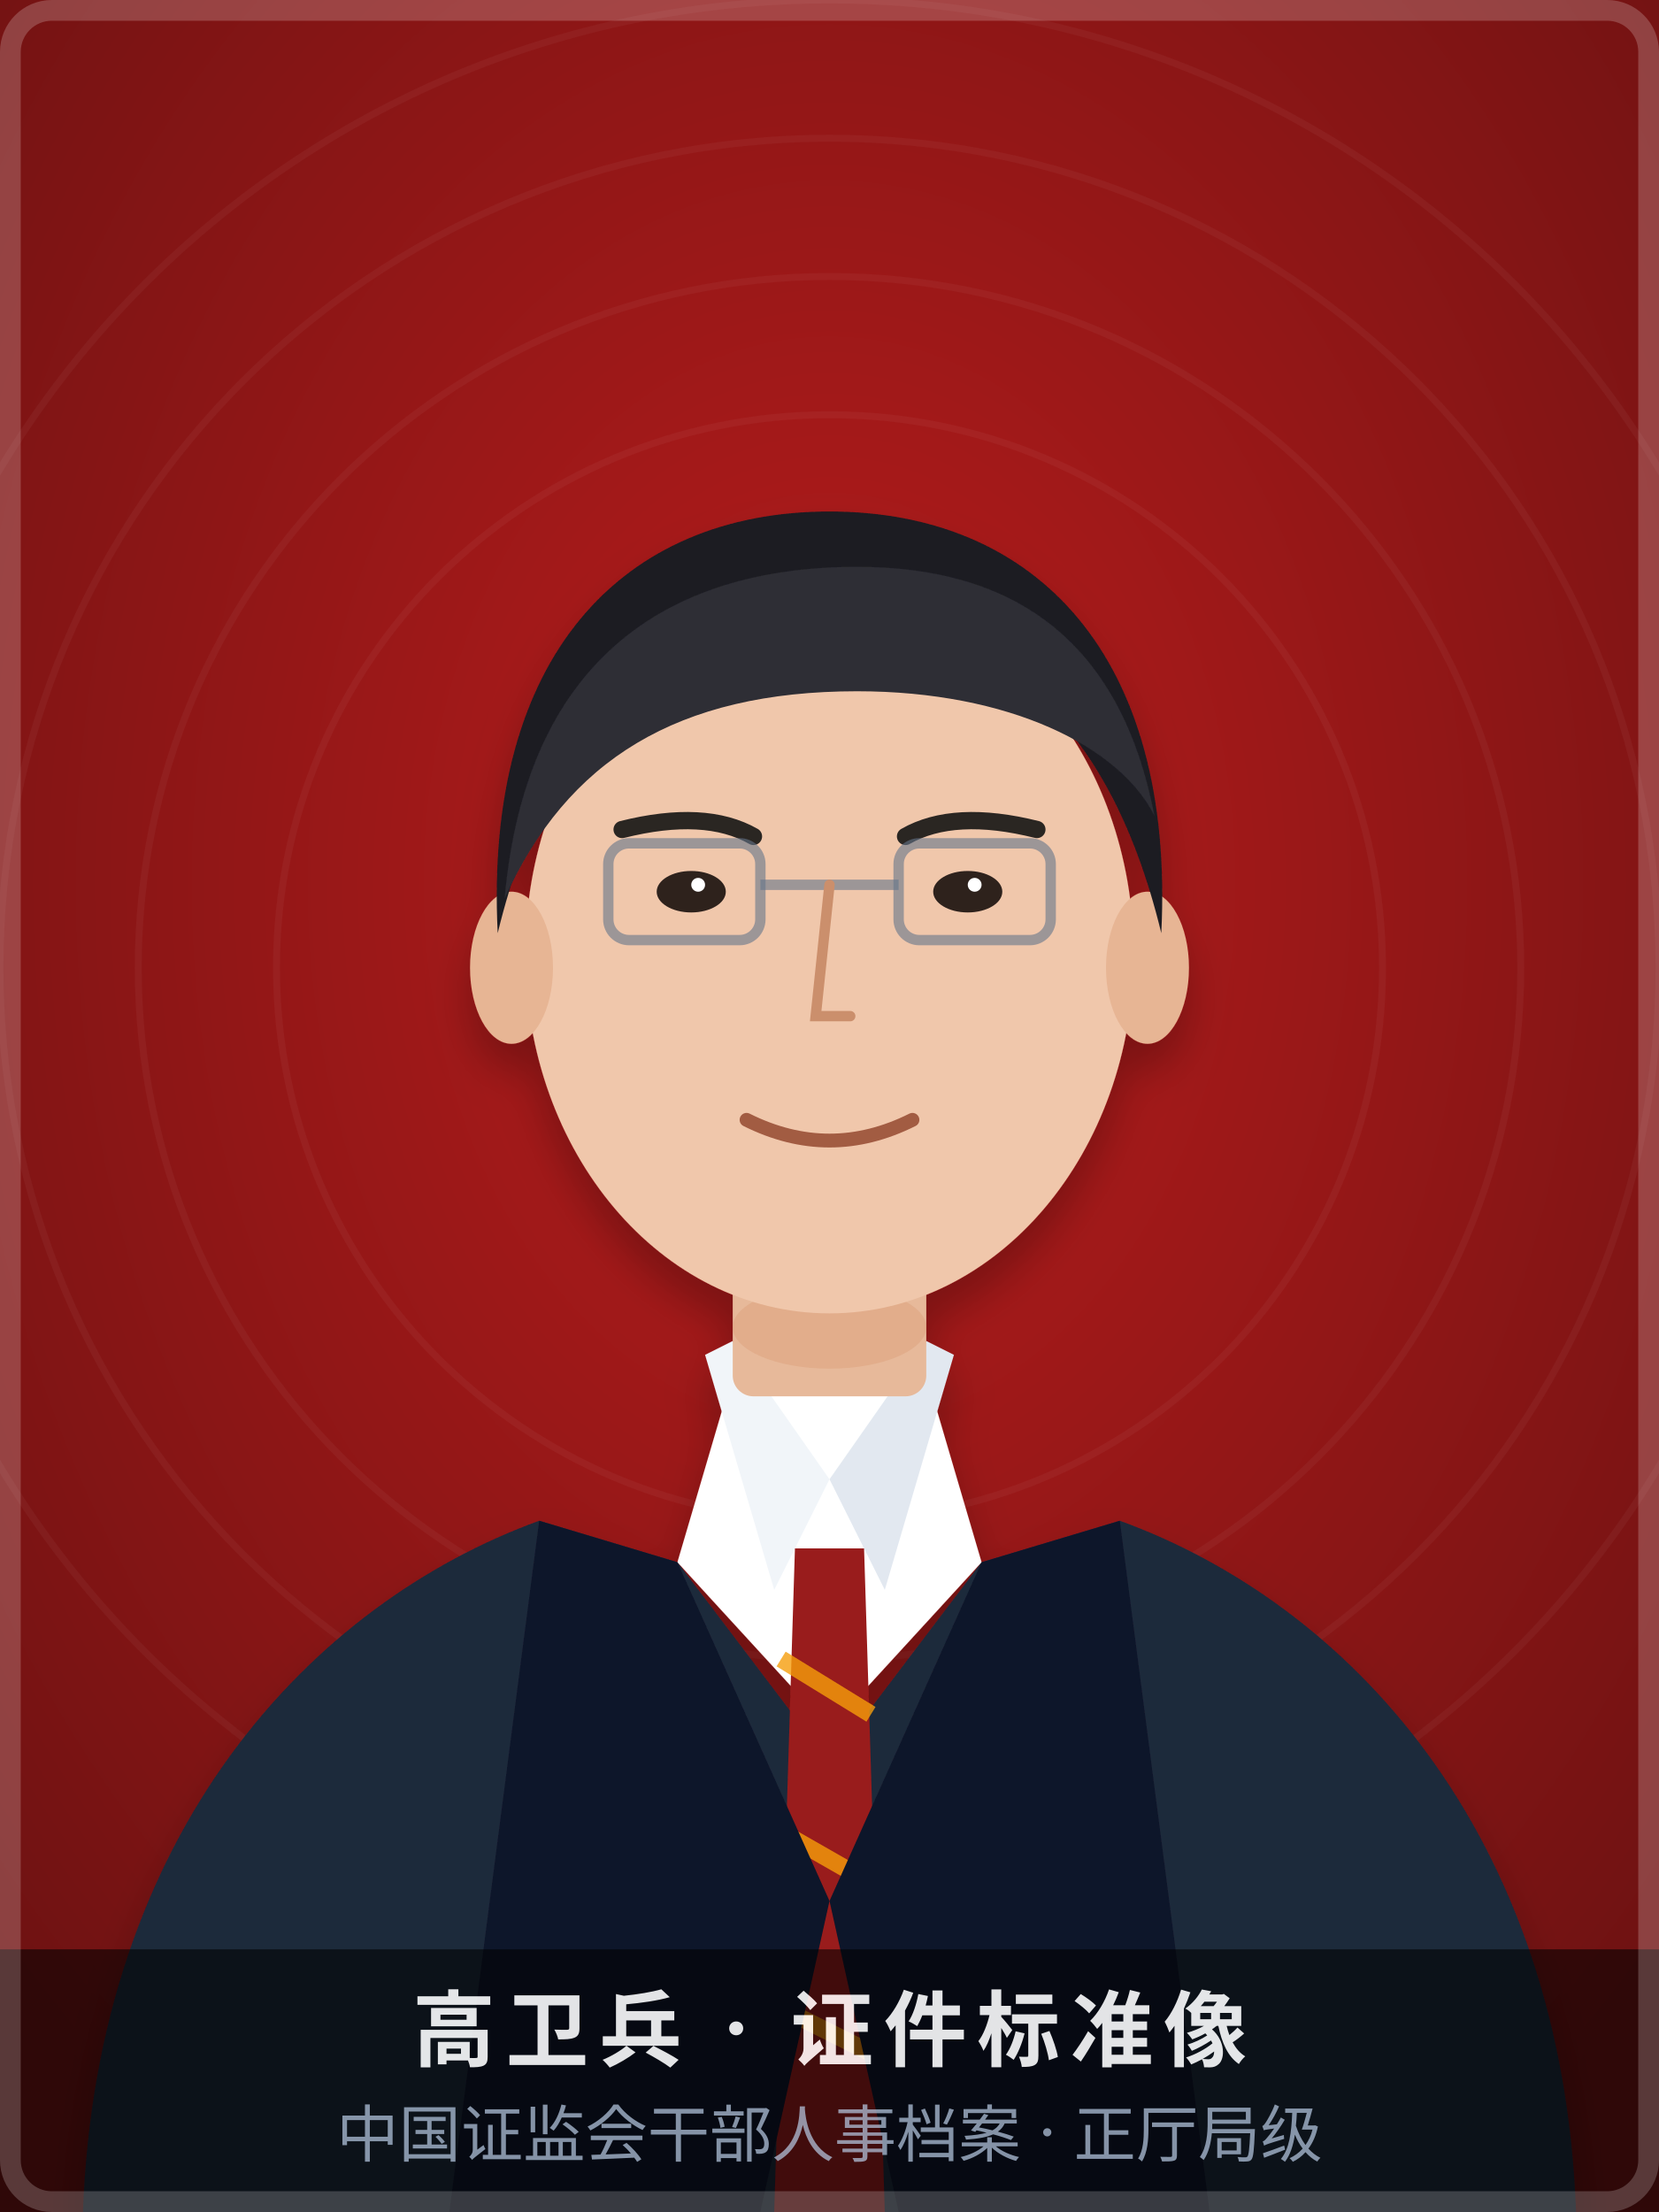
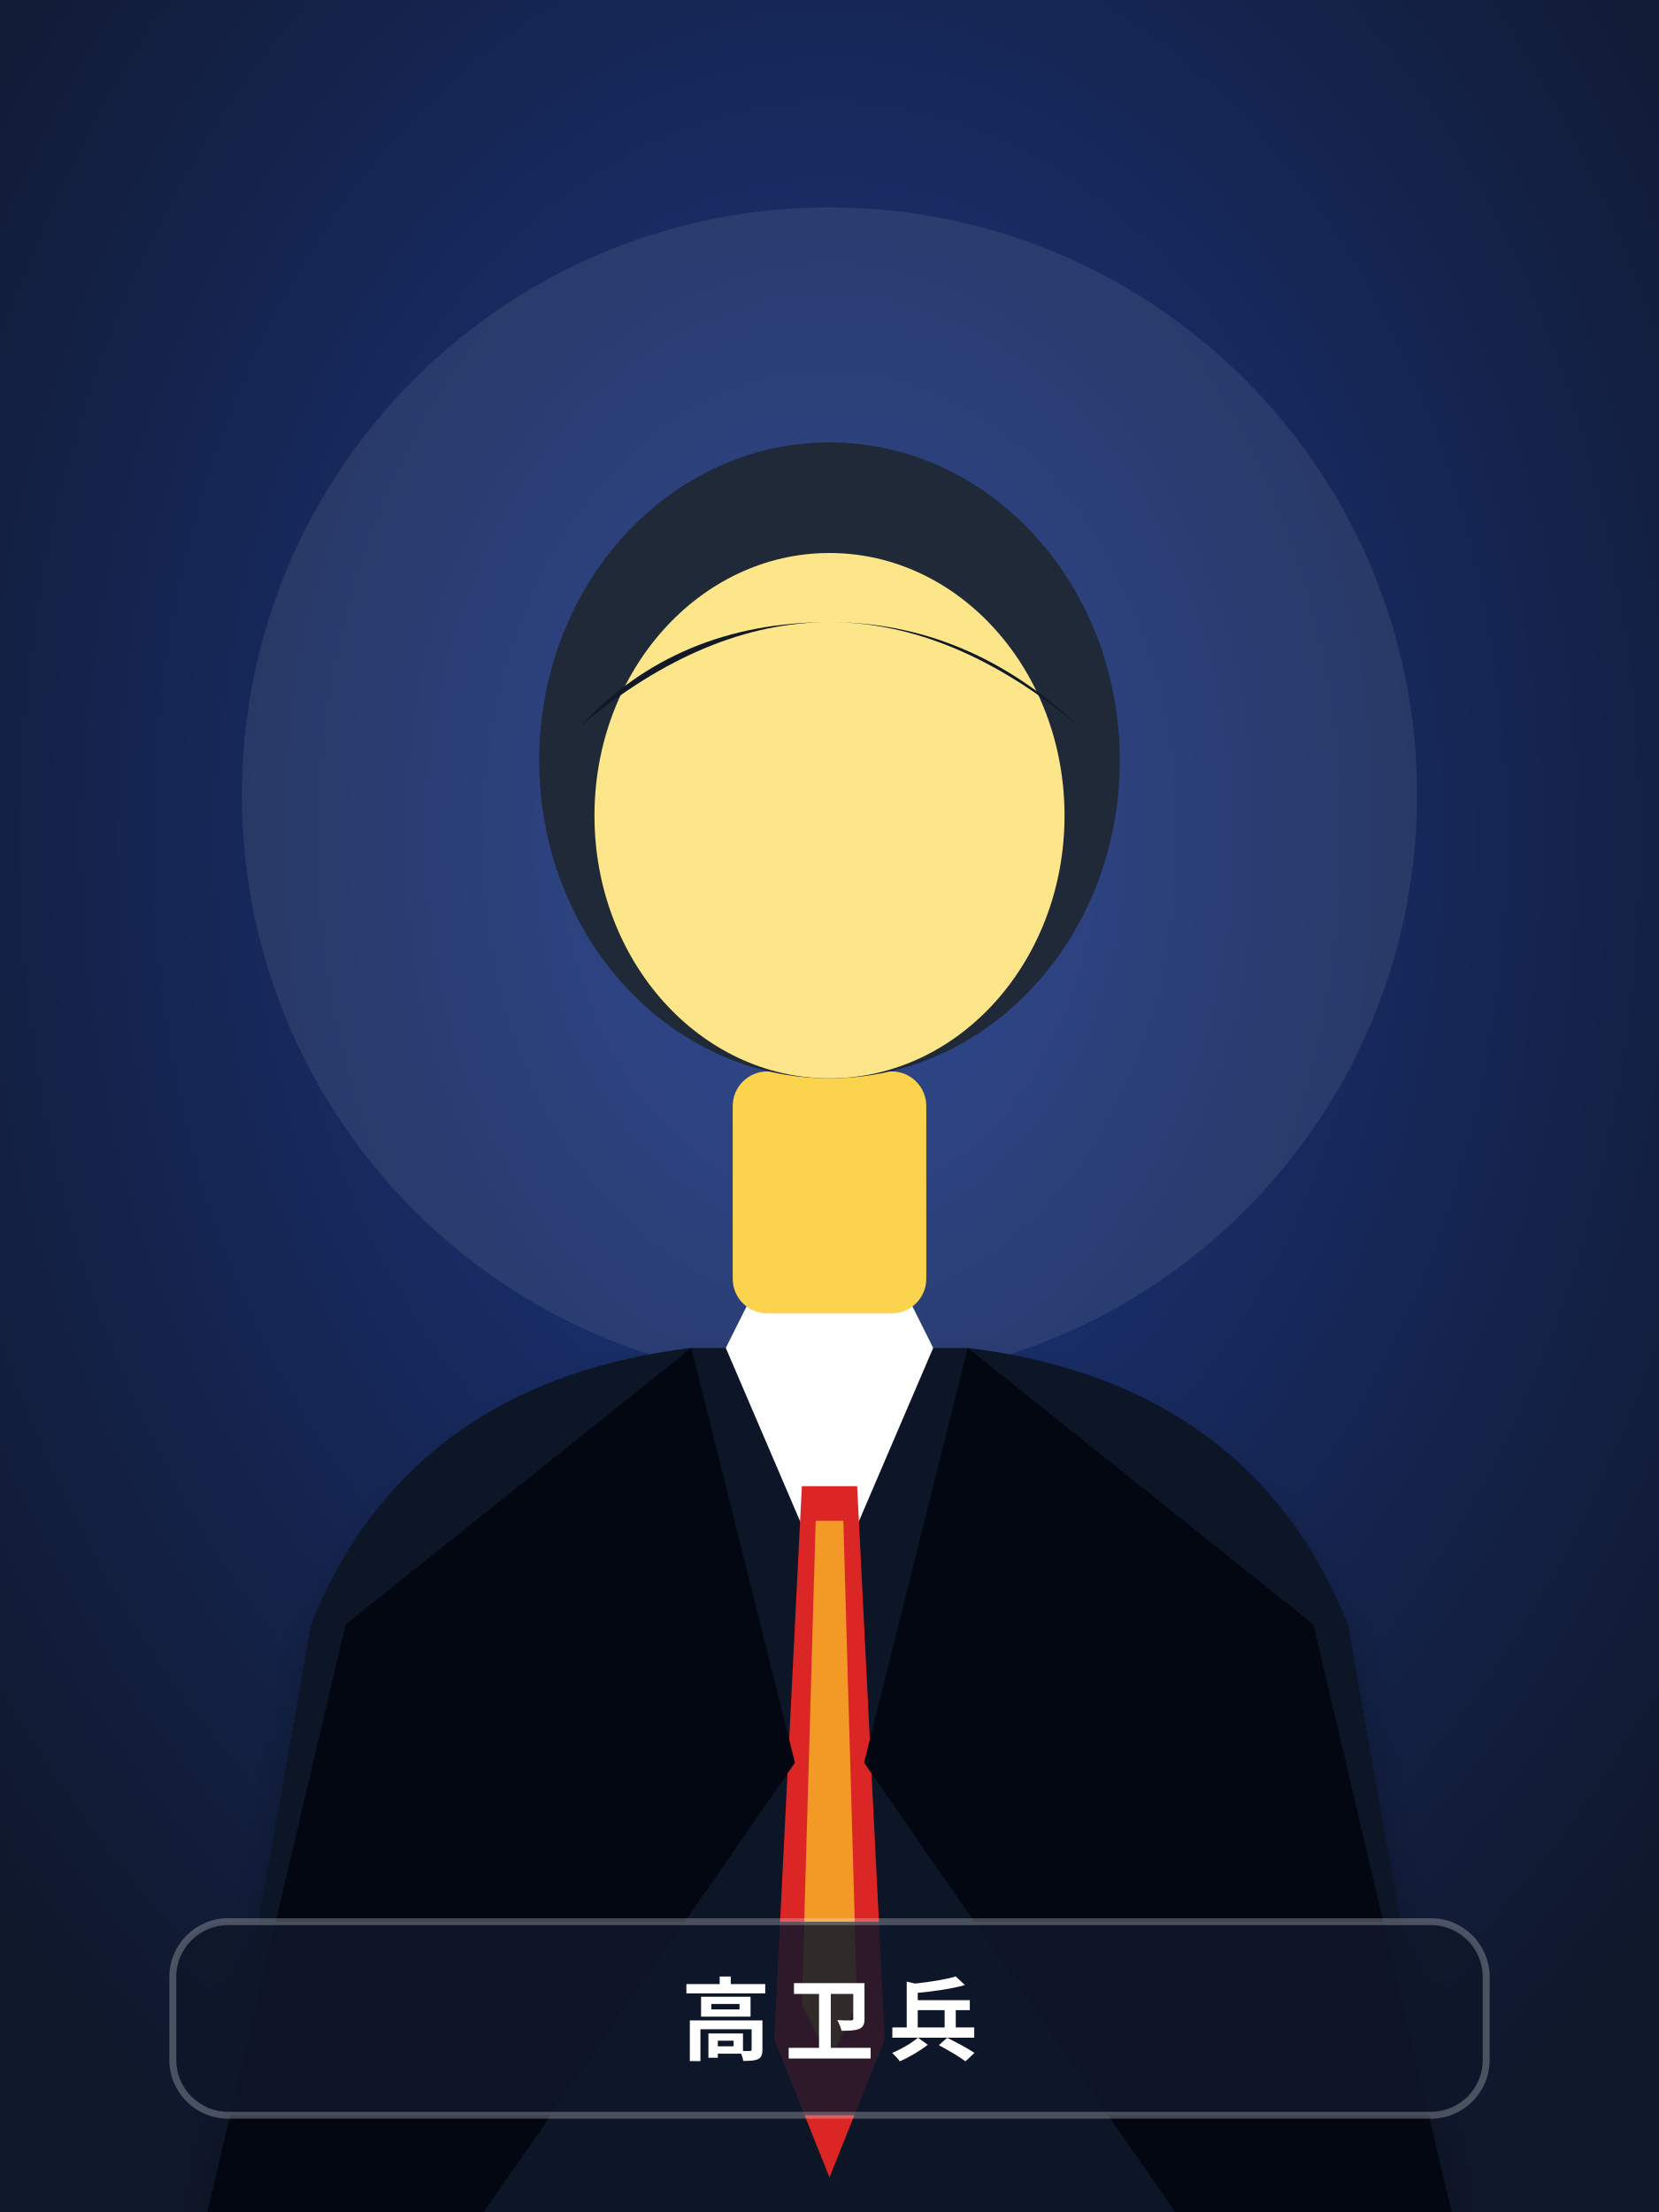
<svg xmlns="http://www.w3.org/2000/svg" viewBox="0 0 240 320" width="240" height="320">
  <defs>
-     <radialGradient id="bgGrad-gao-weibing" cx="50%" cy="40%" r="70%">
-       <stop offset="0%" stop-color="#b91c1c" />
-       <stop offset="100%" stop-color="#6e1212" />
+     <radialGradient id="bgGrad-gao-weibing" cx="50%" cy="38%" r="70%">
+       <stop offset="0%" stop-color="#1e3a8a" />
+       <stop offset="100%" stop-color="#0f172a" />
    </radialGradient>
    <filter id="shadow-gao-weibing" x="-10%" y="-10%" width="120%" height="120%">
      <feDropShadow dx="0" dy="4" stdDeviation="3" flood-opacity="0.25" />
    </filter>
  </defs>
  <rect width="240" height="320" fill="url(#bgGrad-gao-weibing)" />
-   <g opacity="0.04" stroke="#ffffff" stroke-width="1" fill="none">
-     <circle cx="120" cy="140" r="80" />
-     <circle cx="120" cy="140" r="100" />
-     <circle cx="120" cy="140" r="120" />
-     <circle cx="120" cy="140" r="140" />
-   </g>
-   <g filter="url(#shadow-gao-weibing)">
-     <path d="M 12 320 C 14 265, 45 232, 78 220 L 98 226 L 120 255 L 142 226 L 162 220 C 195 232, 226 265, 228 320 Z" fill="#1e293b" />
-     <polygon points="98,226 120,250 142,226 132,192 108,192" fill="#ffffff" />
-     <polygon points="102,196 112,230 120,214 106,194" fill="#f1f5f9" />
-     <polygon points="138,196 128,230 120,214 134,194" fill="#e2e8f0" />
-     <polygon points="115,224 125,224 128,320 112,320" fill="#991b1b" />
-     <line x1="113" y1="240" x2="126" y2="248" stroke="#f59e0b" stroke-width="2.5" opacity="0.8" />
-     <line x1="113" y1="265" x2="127" y2="273" stroke="#f59e0b" stroke-width="2.5" opacity="0.8" />
-     <line x1="112" y1="290" x2="128" y2="298" stroke="#f59e0b" stroke-width="2.5" opacity="0.8" />
-     <polygon points="78,220 98,226 120,275 110,320 65,320" fill="#0f172a" />
-     <polygon points="162,220 142,226 120,275 130,320 175,320" fill="#0f172a" />
-     <rect x="106" y="172" width="28" height="30" rx="3" fill="#e7b99a" />
-     <ellipse cx="120" cy="192" rx="14" ry="6" fill="#d99b75" opacity="0.4" />
-     <ellipse cx="120" cy="138" rx="44" ry="52" fill="#f0c7ab" />
-     <ellipse cx="74" cy="140" rx="6" ry="11" fill="#e7b594" />
-     <ellipse cx="166" cy="140" rx="6" ry="11" fill="#e7b594" />
-     <path d="M 72 135 C 70 95, 90 74, 120 74 C 150 74, 170 95, 168 135 C 160 102, 142 90, 120 90 C 98 90, 80 102, 72 135 Z" fill="#1e1e24" />
-     <path d="M 73 130 C 76 96, 96 82, 124 82 C 146 82, 162 92, 167 118 C 162 108, 146 100, 124 100 C 98 100, 82 110, 73 130 Z" fill="#2d2d34" />
-     <path d="M 90 120 Q 102 117 109 121" stroke="#2b2623" stroke-width="2.5" stroke-linecap="round" fill="none" />
-     <path d="M 150 120 Q 138 117 131 121" stroke="#2b2623" stroke-width="2.5" stroke-linecap="round" fill="none" />
-     <ellipse cx="100" cy="129" rx="5" ry="3" fill="#2d221e" />
-     <ellipse cx="140" cy="129" rx="5" ry="3" fill="#2d221e" />
-     <circle cx="101" cy="128" r="1" fill="#ffffff" />
-     <circle cx="141" cy="128" r="1" fill="#ffffff" />
-     <rect x="88" y="122" width="22" height="14" rx="3" fill="none" stroke="#64748b" stroke-width="1.5" opacity="0.6" />
-     <rect x="130" y="122" width="22" height="14" rx="3" fill="none" stroke="#64748b" stroke-width="1.5" opacity="0.6" />
-     <line x1="110" y1="128" x2="130" y2="128" stroke="#64748b" stroke-width="1.5" opacity="0.6" />
-     <path d="M 120 128 L 118 147 L 123 147" stroke="#cb8f6c" stroke-width="1.5" stroke-linecap="round" fill="none" />
-     <path d="M 108 162 Q 120 168 132 162" stroke="#a25b42" stroke-width="2" stroke-linecap="round" fill="none" />
-   </g>
-   <g opacity="0.88">
-     <rect x="0" y="282" width="240" height="38" fill="#000000" fill-opacity="0.65" />
-     <text x="120" y="298" font-family="-apple-system, BlinkMacSystemFont, 'PingFang SC', 'Microsoft YaHei', sans-serif" font-size="12" font-weight="bold" fill="#ffffff" text-anchor="middle" letter-spacing="1.5">
-       高卫兵 · 证件标准像
-     </text>
-     <text x="120" y="312" font-family="-apple-system, BlinkMacSystemFont, 'PingFang SC', sans-serif" font-size="9" fill="#94a3b8" text-anchor="middle">
-       中国证监会干部人事档案 · 正厅局级
-     </text>
-   </g>
-   <rect x="1.5" y="1.5" width="237" height="317" rx="6" fill="none" stroke="#ffffff" stroke-opacity="0.2" stroke-width="3" />
+   <circle cx="120" cy="115" r="85" fill="white" opacity="0.08" />
+   <path d="M 30 320 L 45 235 C 55 210 75 198 100 195 L 140 195 C 165 198 185 210 195 235 L 210 320 Z" fill="#111827" filter="url(#shadow-gao-weibing)" />
+   <polygon points="105,195 120,230 135,195 130,185 110,185" fill="#ffffff" />
+   <polygon points="116,215 124,215 128,295 120,315 112,295" fill="#dc2626" />
+   <polygon points="118,220 122,220 124,290 120,298 116,290" fill="#fbbf24" opacity="0.75" />
+   <polygon points="50,235 100,195 115,255 70,320 30,320" fill="#030712" />
+   <polygon points="190,235 140,195 125,255 170,320 210,320" fill="#030712" />
+   <rect x="106" y="155" width="28" height="35" rx="5" fill="#fcd34d" />
+   <ellipse cx="120" cy="110" rx="42" ry="46" fill="#1f2937" />
+   <ellipse cx="120" cy="118" rx="34" ry="38" fill="#fde68a" />
+   <path d="M 84 105 Q 120 75 156 105 Q 140 90 120 90 Q 98 90 84 105 Z" fill="#111827" />
+   <rect x="25" y="278" width="190" height="28" rx="8" fill="rgba(15, 23, 42, 0.85)" stroke="rgba(255, 255, 255, 0.25)" stroke-width="1" />
+   <text x="120" y="297" font-family="-apple-system, BlinkMacSystemFont, 'Segoe UI', PingFang SC, 'Microsoft YaHei', sans-serif" font-size="13" font-weight="bold" fill="#ffffff" text-anchor="middle" letter-spacing="2">
+     高卫兵
+   </text>
</svg>
